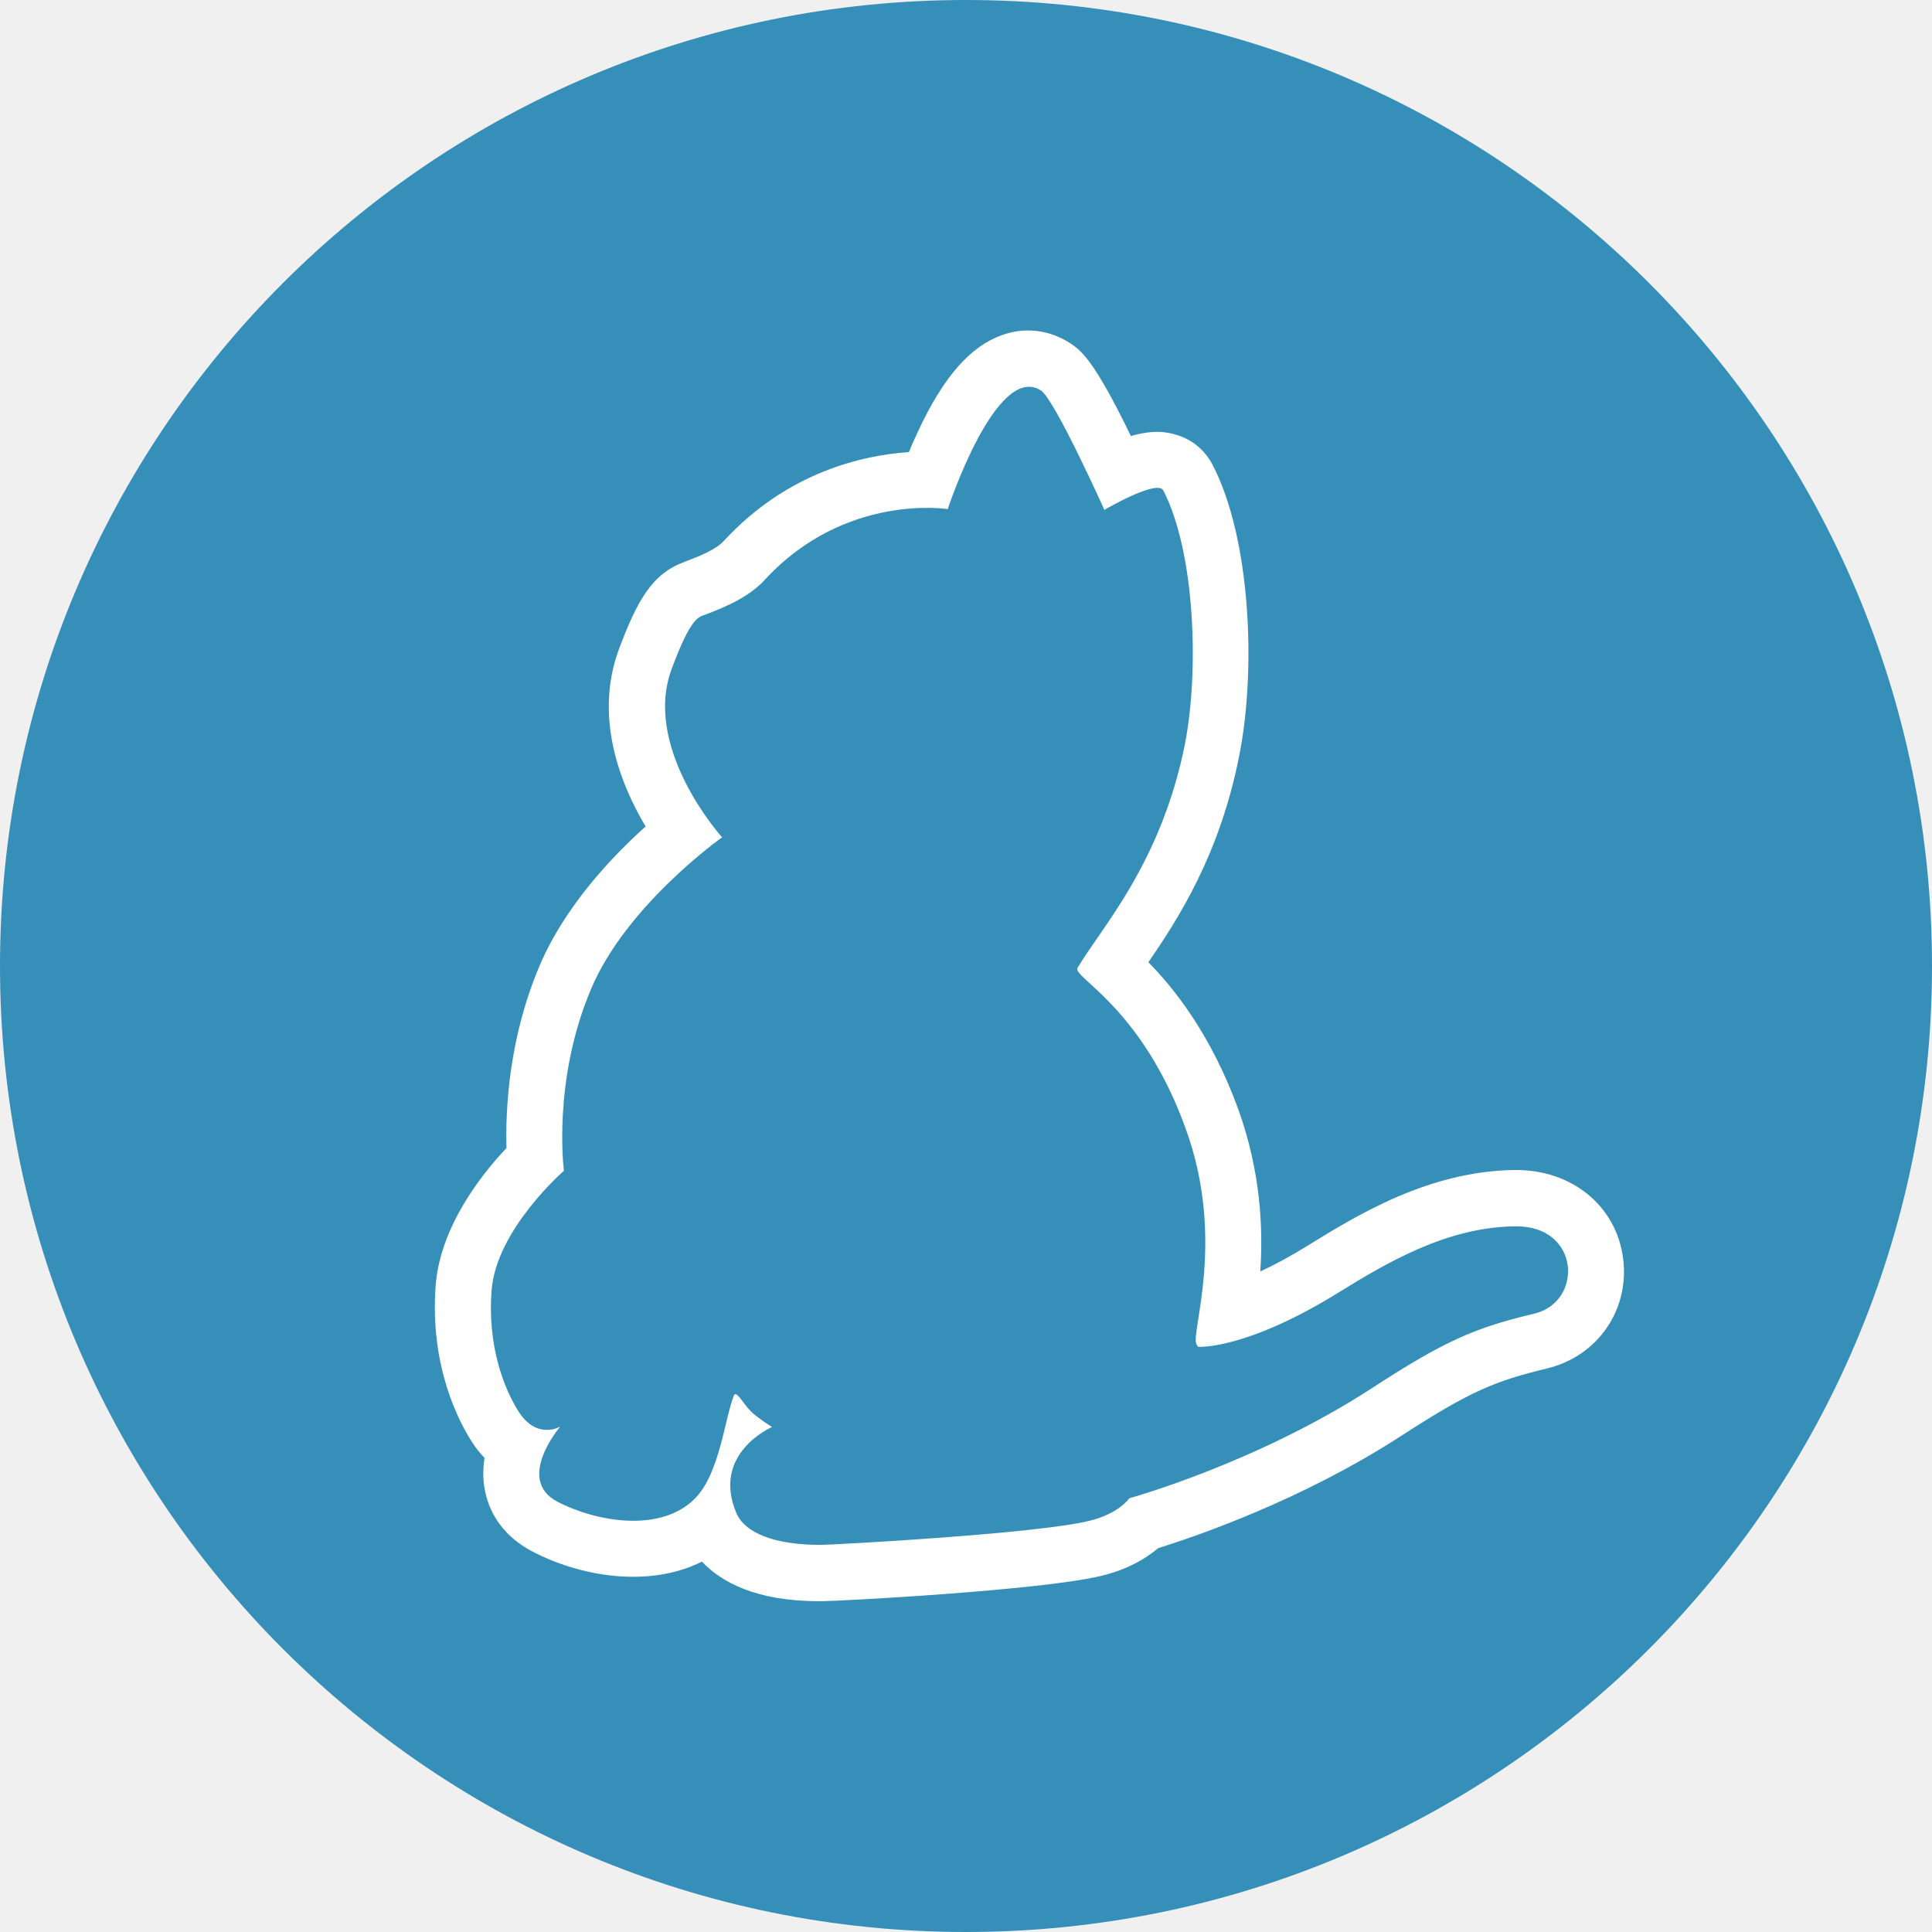
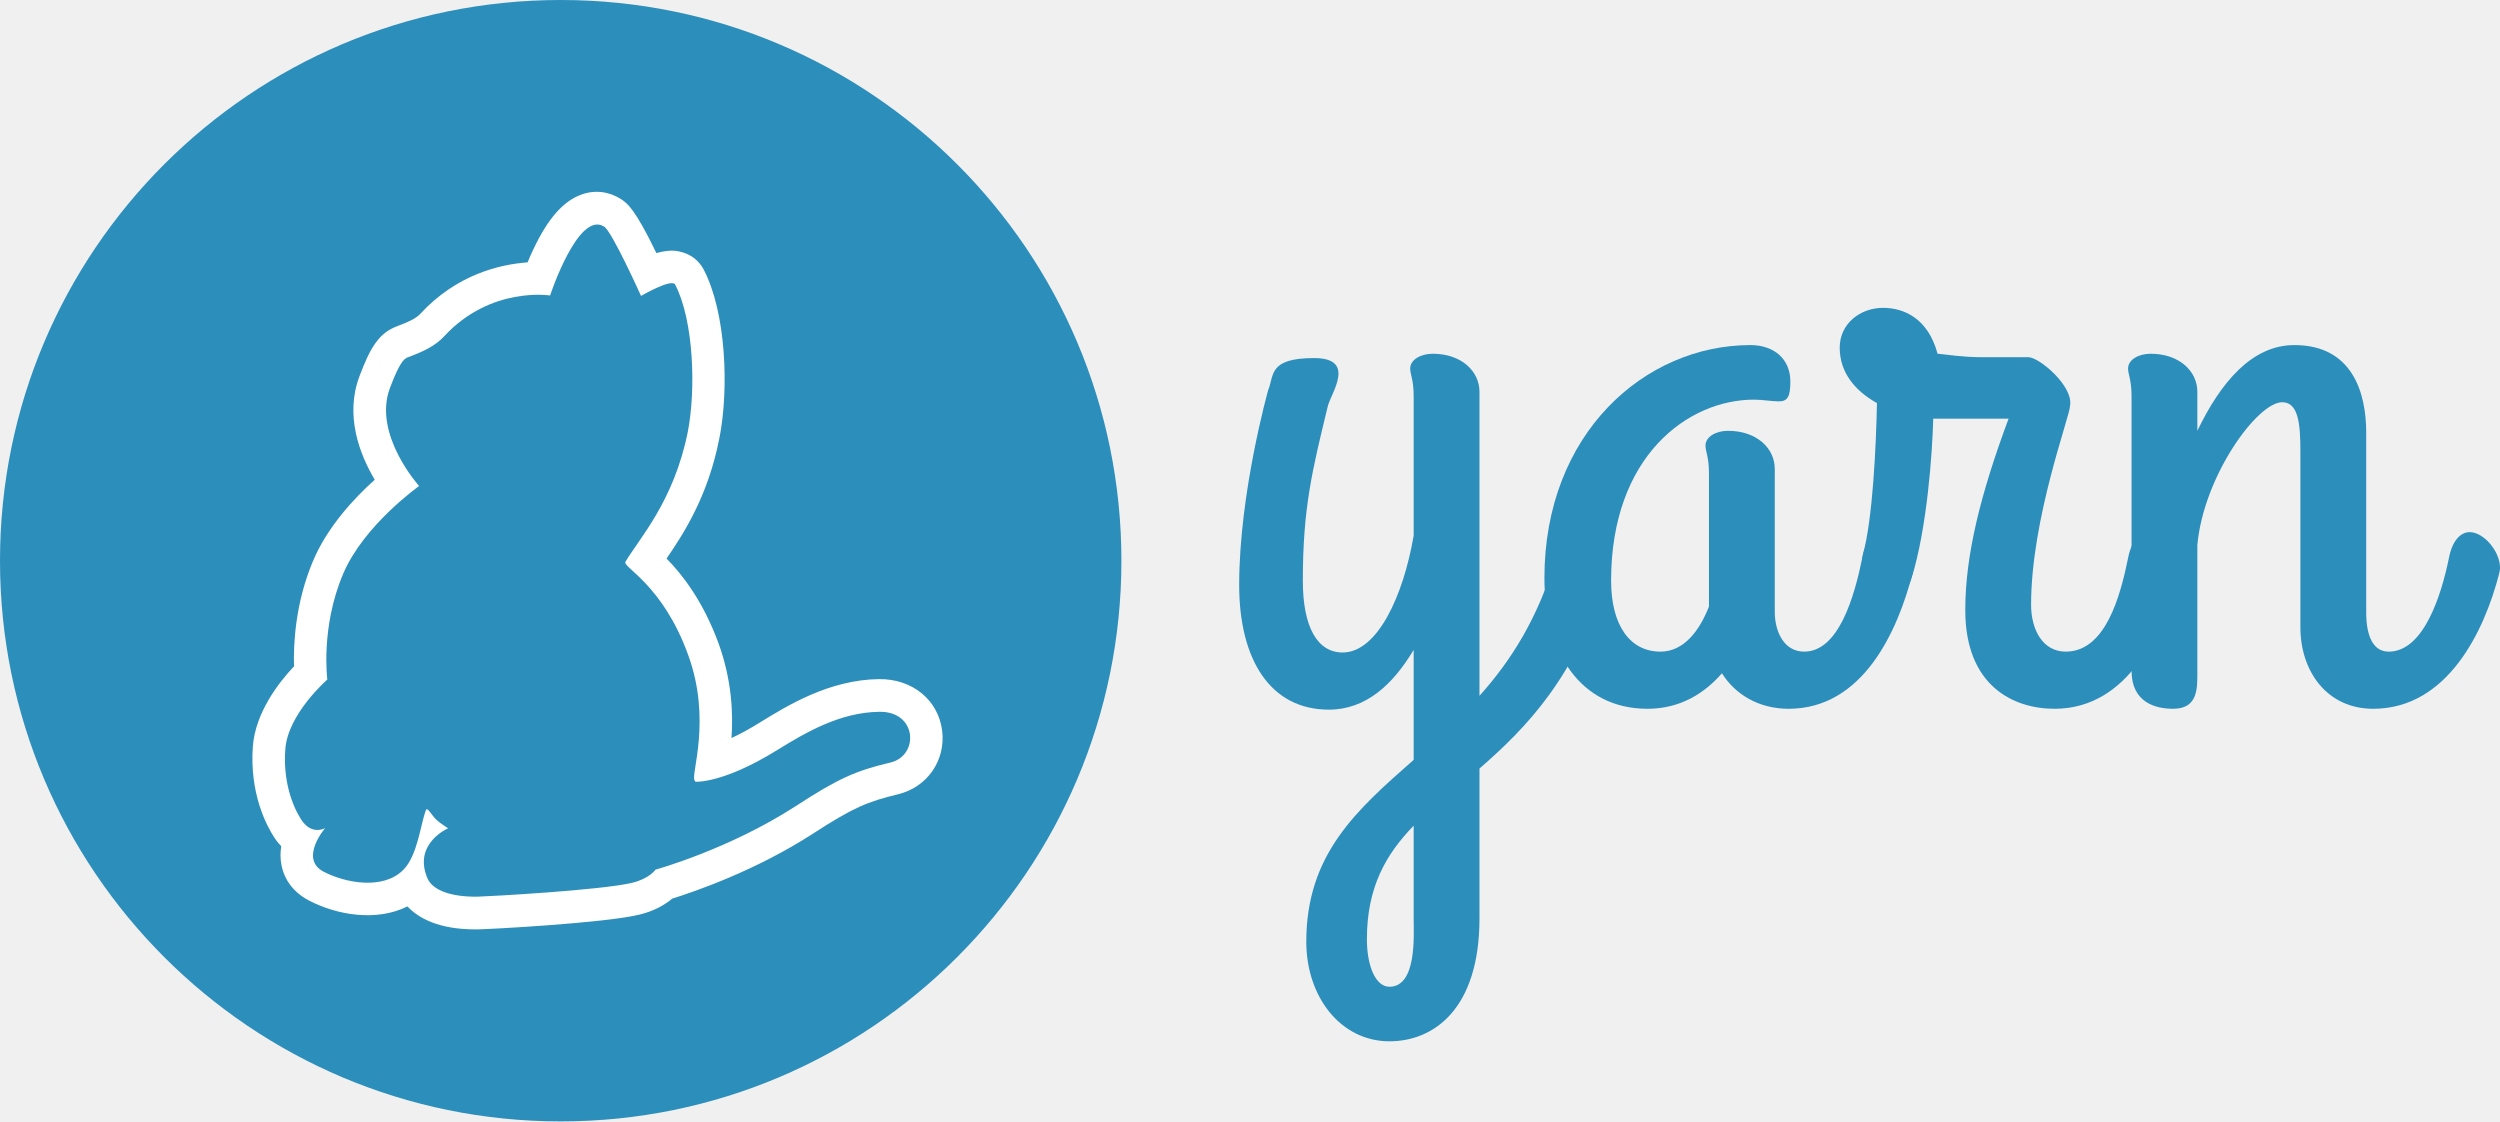
- <svg xmlns="http://www.w3.org/2000/svg" width="256px" height="256px" viewBox="0 0 256 256" version="1.1" preserveAspectRatio="xMidYMid">
-   <g>
-     <path d="M128,0 C57.328,0 0,57.328 0,128 C0,198.672 57.328,256 128,256 C198.672,256 256,198.672 256,128 C256,57.328 198.672,0 128,0" fill="#368FB9" />
-     <path d="M203.317,174.06 C195.41,175.938 191.407,177.668 181.622,184.043 C166.351,193.927 149.646,198.524 149.646,198.524 C149.646,198.524 148.263,200.599 144.259,201.538 C137.341,203.219 111.296,204.652 108.924,204.701 C102.548,204.751 98.644,203.07 97.557,200.451 C94.246,192.544 102.301,189.084 102.301,189.084 C102.301,189.084 100.522,187.997 99.484,187.008 C98.545,186.069 97.557,184.192 97.26,184.883 C96.025,187.898 95.382,195.262 92.071,198.573 C87.524,203.169 78.925,201.637 73.835,198.968 C68.25,196.003 74.23,189.035 74.23,189.035 C74.23,189.035 71.215,190.814 68.794,187.157 C66.619,183.796 64.593,178.063 65.137,170.996 C65.73,162.941 74.724,155.132 74.724,155.132 C74.724,155.132 73.143,143.222 78.332,131.015 C83.027,119.895 95.679,110.95 95.679,110.95 C95.679,110.95 85.053,99.188 89.007,88.612 C91.577,81.693 92.615,81.742 93.455,81.446 C96.42,80.309 99.286,79.073 101.412,76.751 C112.037,65.285 125.578,67.459 125.578,67.459 C125.578,67.459 132.003,47.938 137.934,51.744 C139.762,52.93 146.335,67.558 146.335,67.558 C146.335,67.558 153.353,63.456 154.144,64.988 C158.394,73.242 158.888,89.007 157.01,98.595 C153.847,114.409 145.94,122.91 142.777,128.247 C142.036,129.483 151.277,133.387 157.109,149.547 C162.496,164.324 157.702,176.729 158.542,178.113 C158.69,178.36 158.74,178.459 158.74,178.459 C158.74,178.459 164.917,178.953 177.322,171.293 C183.944,167.191 191.802,162.595 200.747,162.496 C209.396,162.347 209.841,172.479 203.317,174.06 L203.317,174.06 Z M215.08,166.795 C214.19,159.778 208.259,154.934 200.649,155.033 C189.282,155.181 179.744,161.063 173.418,164.967 C170.947,166.499 168.822,167.636 166.993,168.476 C167.388,162.743 167.042,155.231 164.077,146.978 C160.469,137.093 155.626,131.015 152.167,127.506 C156.17,121.674 161.656,113.174 164.225,100.028 C166.449,88.809 165.758,71.364 160.667,61.578 C159.629,59.602 157.9,58.168 155.725,57.575 C154.836,57.328 153.155,56.834 149.844,57.773 C144.853,47.444 143.123,46.357 141.788,45.467 C139.021,43.688 135.759,43.293 132.695,44.429 C128.593,45.912 125.084,49.866 121.773,56.883 C121.279,57.921 120.834,58.91 120.439,59.898 C114.162,60.343 104.278,62.616 95.926,71.66 C94.888,72.797 92.862,73.637 90.737,74.428 L90.786,74.428 C86.437,75.96 84.46,79.518 82.039,85.943 C78.678,94.937 82.137,103.784 85.547,109.517 C80.902,113.668 74.724,120.29 71.463,128.049 C67.41,137.637 66.965,147.027 67.114,152.117 C63.654,155.775 58.317,162.644 57.724,170.354 C56.933,181.127 60.837,188.442 62.567,191.11 C63.061,191.901 63.605,192.544 64.198,193.186 C64,194.52 63.951,195.954 64.247,197.436 C64.89,200.896 67.064,203.713 70.375,205.492 C76.899,208.951 85.992,210.434 93.01,206.925 C95.531,209.594 100.127,212.164 108.479,212.164 L108.973,212.164 C111.098,212.164 138.082,210.731 145.94,208.803 C149.449,207.963 151.87,206.48 153.452,205.146 C158.493,203.564 172.429,198.82 185.575,190.32 C194.866,184.29 198.079,183.005 204.998,181.325 C211.719,179.694 215.92,173.566 215.08,166.795 L215.08,166.795 Z" fill="#FFFFFF" />
-   </g>
+ <svg xmlns="http://www.w3.org/2000/svg" id="Layer_1" viewBox="0 0 1154.8 518">
+   <style>.st0{fill:#2c8ebb}.st1{fill:#fff}</style>
+   <path class="st0" d="M718.6 257.8c-8 27.6-20.8 47.6-35.2 63.6V181c0-9.6-8.4-17.6-21.6-17.6-5.6 0-10.4 2.8-10.4 6.8 0 2.8 1.6 5.2 1.6 12.8v64.4c-4.8 28-16.8 54-32.8 54-11.6 0-18.4-11.6-18.4-33.2 0-33.6 4.4-51.2 11.6-80.8 1.6-6 13.2-22-6.4-22-21.2 0-18.4 8-21.2 14.8 0 0-13.4 47.6-13.4 90 0 34.8 14.6 57.6 41.4 57.6 17.2 0 29.6-11.6 39.2-27.6V351c-26.4 23.2-49.6 43.6-49.6 84 0 25.6 16 46 38.4 46 20.4 0 41.6-14.8 41.6-56.8V355c21.6-18.8 44.8-42.4 58.4-88.8.4-1.6.4-3.6.4-4 0-7.6-7.6-16.4-14-16.4-4 0-7.2 3.6-9.6 12zm-76.8 198c-6.4 0-10.4-9.6-10.4-22 0-24 8.8-39.2 21.6-52.4v42.8c0 7.6 1.6 31.6-11.2 31.6z" />
+   <path class="st0" d="M833.4 301c-9.6 0-13.6-9.6-13.6-18.4v-66c0-9.6-8.4-17.6-21.6-17.6-5.6 0-10.4 2.8-10.4 6.8 0 2.8 1.6 5.2 1.6 12.8v61.6C785 291.4 777.8 301 767 301c-14 0-22.8-12-22.8-32.8 0-57.6 35.6-83.6 66-83.6 4 0 8 .8 11.6.8 4 0 5.2-2.4 5.2-9.2 0-10.4-7.6-16.8-18.4-16.8-48.8 0-95.2 40.8-95.2 107.6 0 34 16.4 60.4 47.6 60.4 15.2 0 26.4-7.2 34.4-16.4 6 9.6 16.8 16.4 30.8 16.4 34.4 0 50.4-36 57.2-62.4.4-1.6.4-2.4.4-2.8 0-7.6-7.6-16.4-14-16.4-4 0-8 3.6-9.6 12-3.6 17.6-10.8 43.2-26.8 43.2z" />
+   <path class="st0" d="M949 327.4c34.4 0 50-36 57.2-62.4 0-.8.4-1.6.4-2.8 0-7.6-7.6-16.4-14-16.4-4 0-8 3.6-9.6 12-3.6 17.6-10.4 43.2-28.8 43.2-10.8 0-16-10.4-16-21.6 0-40 18-87.2 18-92 1.6-9.2-14.4-22.4-19.2-22.4h-20.8c-4 0-8 0-21.2-1.6-4.4-16.4-15.6-21.2-25.2-21.2-10.4 0-20 7.2-20 18.4 0 11.6 7.2 20 17.2 25.6-.4 20.4-2 53.6-6.4 69.6-3.6 13.6 17.2 28 22.4 11.2 7.2-23.2 9.6-58 10-73.6h34.8c-12.8 34.4-20 62.8-20 88.4 0 35.2 22.4 45.6 41.2 45.6z" />
+   <path class="st0" d="M984.6 309.8c0 14.8 11.2 17.6 19.2 17.6 11.6 0 11.2-9.6 11.2-17.2v-58.4c2.8-31.6 27.6-66 39.2-66 7.6 0 8.4 10.4 8.4 22.8v81.2c0 20.4 12.4 37.6 33.6 37.6 34.4 0 51.4-36 58.2-62.4.4-1.6.4-2.4.4-2.8 0-7.6-7.6-16.4-14-16.4-4 0-8 3.6-9.6 12-3.6 17.6-11.8 43.2-27.8 43.2-10.4 0-10.4-14.8-10.4-18.4v-82.8c0-18.4-6.4-40.4-33.2-40.4-19.6 0-34 17.2-44.8 39.6v-18c0-9.6-8.4-17.6-21.6-17.6-5.6 0-10.4 2.8-10.4 6.8 0 2.8 1.6 5.2 1.6 12.8v126.8zM259 0c143 0 259 116 259 259S402 518 259 518 0 402 0 259 116 0 259 0z" />
+   <path class="st1" d="M435.2 337.5c-1.8-14.2-13.8-24-29.2-23.8-23 .3-42.3 12.2-55.1 20.1-5 3.1-9.3 5.4-13 7.1.8-11.6.1-26.8-5.9-43.5-7.3-20-17.1-32.3-24.1-39.4 8.1-11.8 19.2-29 24.4-55.6 4.5-22.7 3.1-58-7.2-77.8-2.1-4-5.6-6.9-10-8.1-1.8-.5-5.2-1.5-11.9.4C293.1 96 289.6 93.8 286.9 92c-5.6-3.6-12.2-4.4-18.4-2.1-8.3 3-15.4 11-22.1 25.2-1 2.1-1.9 4.1-2.7 6.1-12.7.9-32.7 5.5-49.6 23.8-2.1 2.3-6.2 4-10.5 5.6h.1c-8.8 3.1-12.8 10.3-17.7 23.3-6.8 18.2.2 36.1 7.1 47.7-9.4 8.4-21.9 21.8-28.5 37.5-8.2 19.4-9.1 38.4-8.8 48.7-7 7.4-17.8 21.3-19 36.9-1.6 21.8 6.3 36.6 9.8 42 1 1.6 2.1 2.9 3.3 4.2-.4 2.7-.5 5.6.1 8.6 1.3 7 5.7 12.7 12.4 16.3 13.2 7 31.6 10 45.8 2.9 5.1 5.4 14.4 10.6 31.3 10.6h1c4.3 0 58.9-2.9 74.8-6.8 7.1-1.7 12-4.7 15.2-7.4 10.2-3.2 38.4-12.8 65-30 18.8-12.2 25.3-14.8 39.3-18.2 13.6-3.3 22.1-15.7 20.4-29.4zm-23.8 14.7c-16 3.8-24.1 7.3-43.9 20.2-30.9 20-64.7 29.3-64.7 29.3s-2.8 4.2-10.9 6.1c-14 3.4-66.7 6.3-71.5 6.4-12.9.1-20.8-3.3-23-8.6-6.7-16 9.6-23 9.6-23s-3.6-2.2-5.7-4.2c-1.9-1.9-3.9-5.7-4.5-4.3-2.5 6.1-3.8 21-10.5 27.7-9.2 9.3-26.6 6.2-36.9.8-11.3-6 .8-20.1.8-20.1s-6.1 3.6-11-3.8c-4.4-6.8-8.5-18.4-7.4-32.7 1.2-16.3 19.4-32.1 19.4-32.1s-3.2-24.1 7.3-48.8c9.5-22.5 35.1-40.6 35.1-40.6s-21.5-23.8-13.5-45.2c5.2-14 7.3-13.9 9-14.5 6-2.3 11.8-4.8 16.1-9.5 21.5-23.2 48.9-18.8 48.9-18.8s13-39.5 25-31.8c3.7 2.4 17 32 17 32s14.2-8.3 15.8-5.2c8.6 16.7 9.6 48.6 5.8 68-6.4 32-22.4 49.2-28.8 60-1.5 2.5 17.2 10.4 29 43.1 10.9 29.9 1.2 55 2.9 57.8.3.5.4.7.4.7s12.5 1 37.6-14.5c13.4-8.3 29.3-17.6 47.4-17.8 17.5-.3 18.4 20.2 5.2 23.4z" />
</svg>
